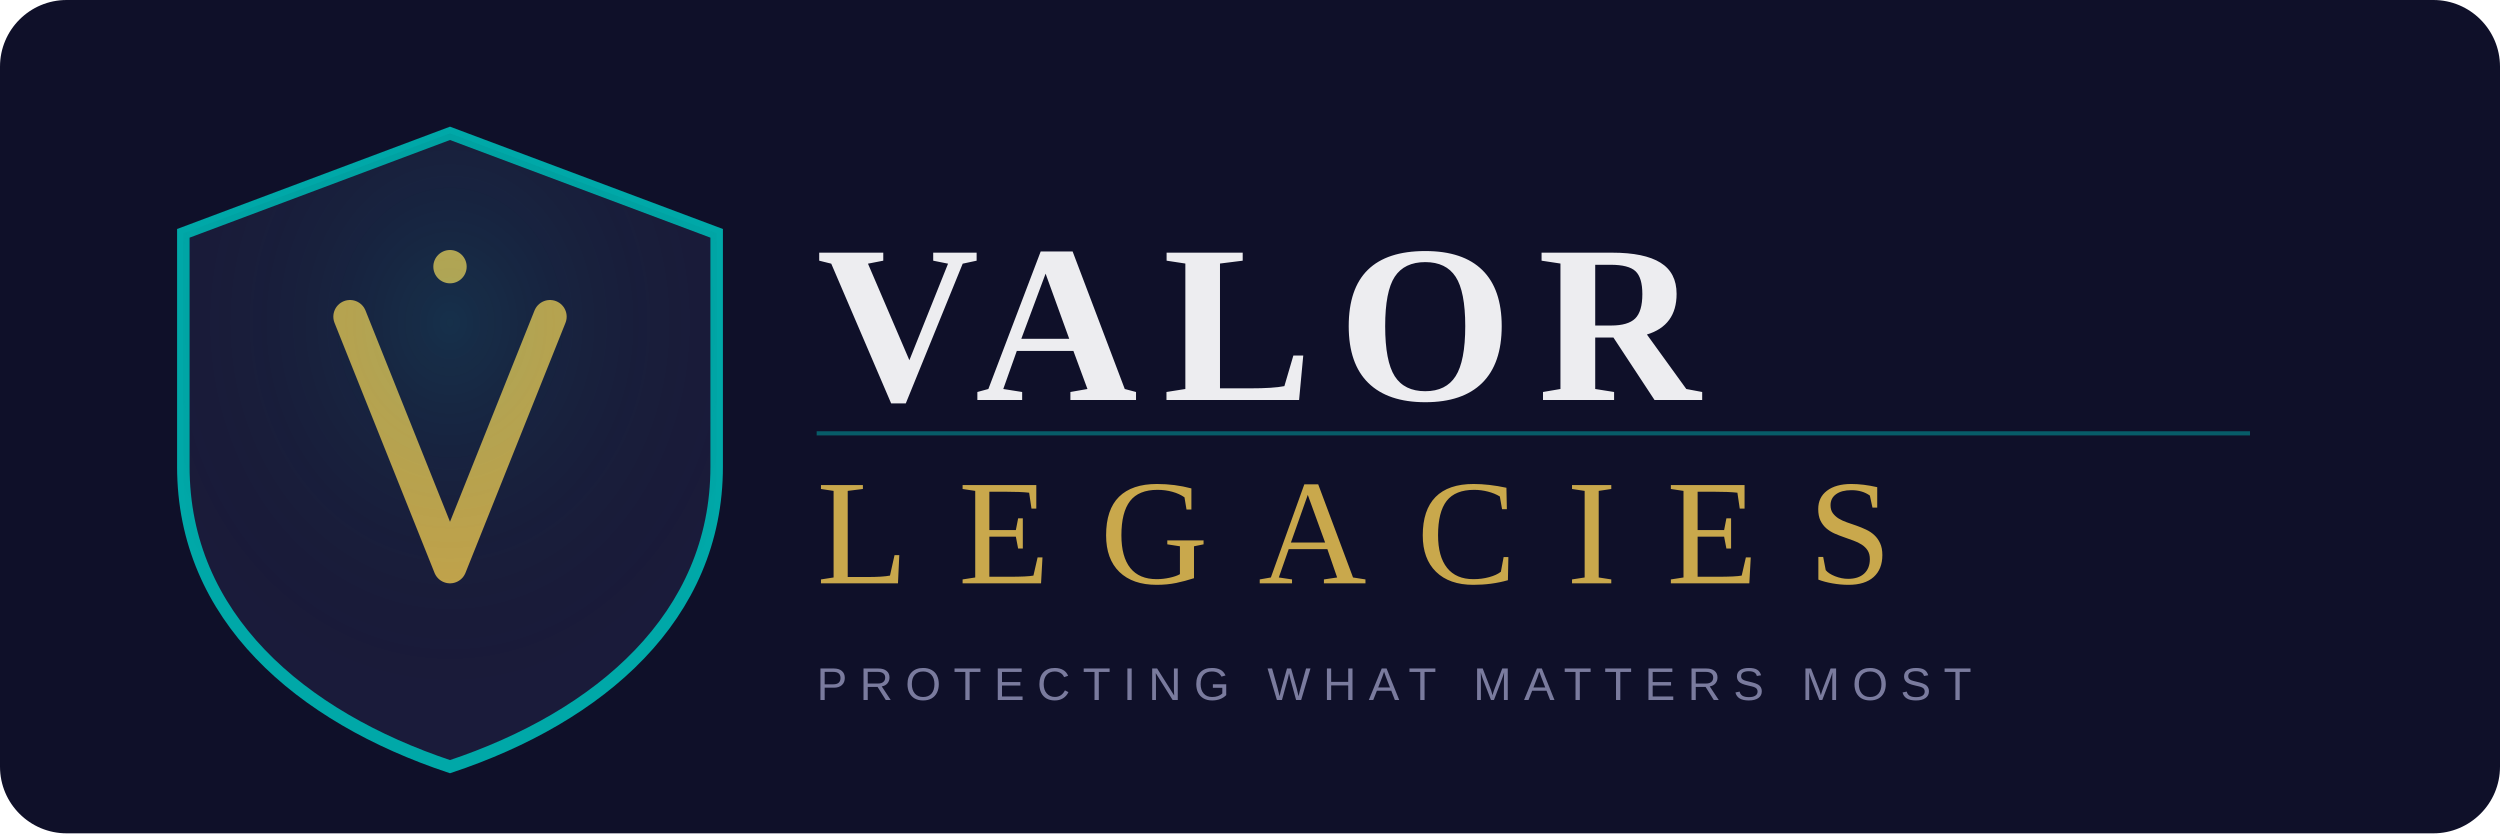
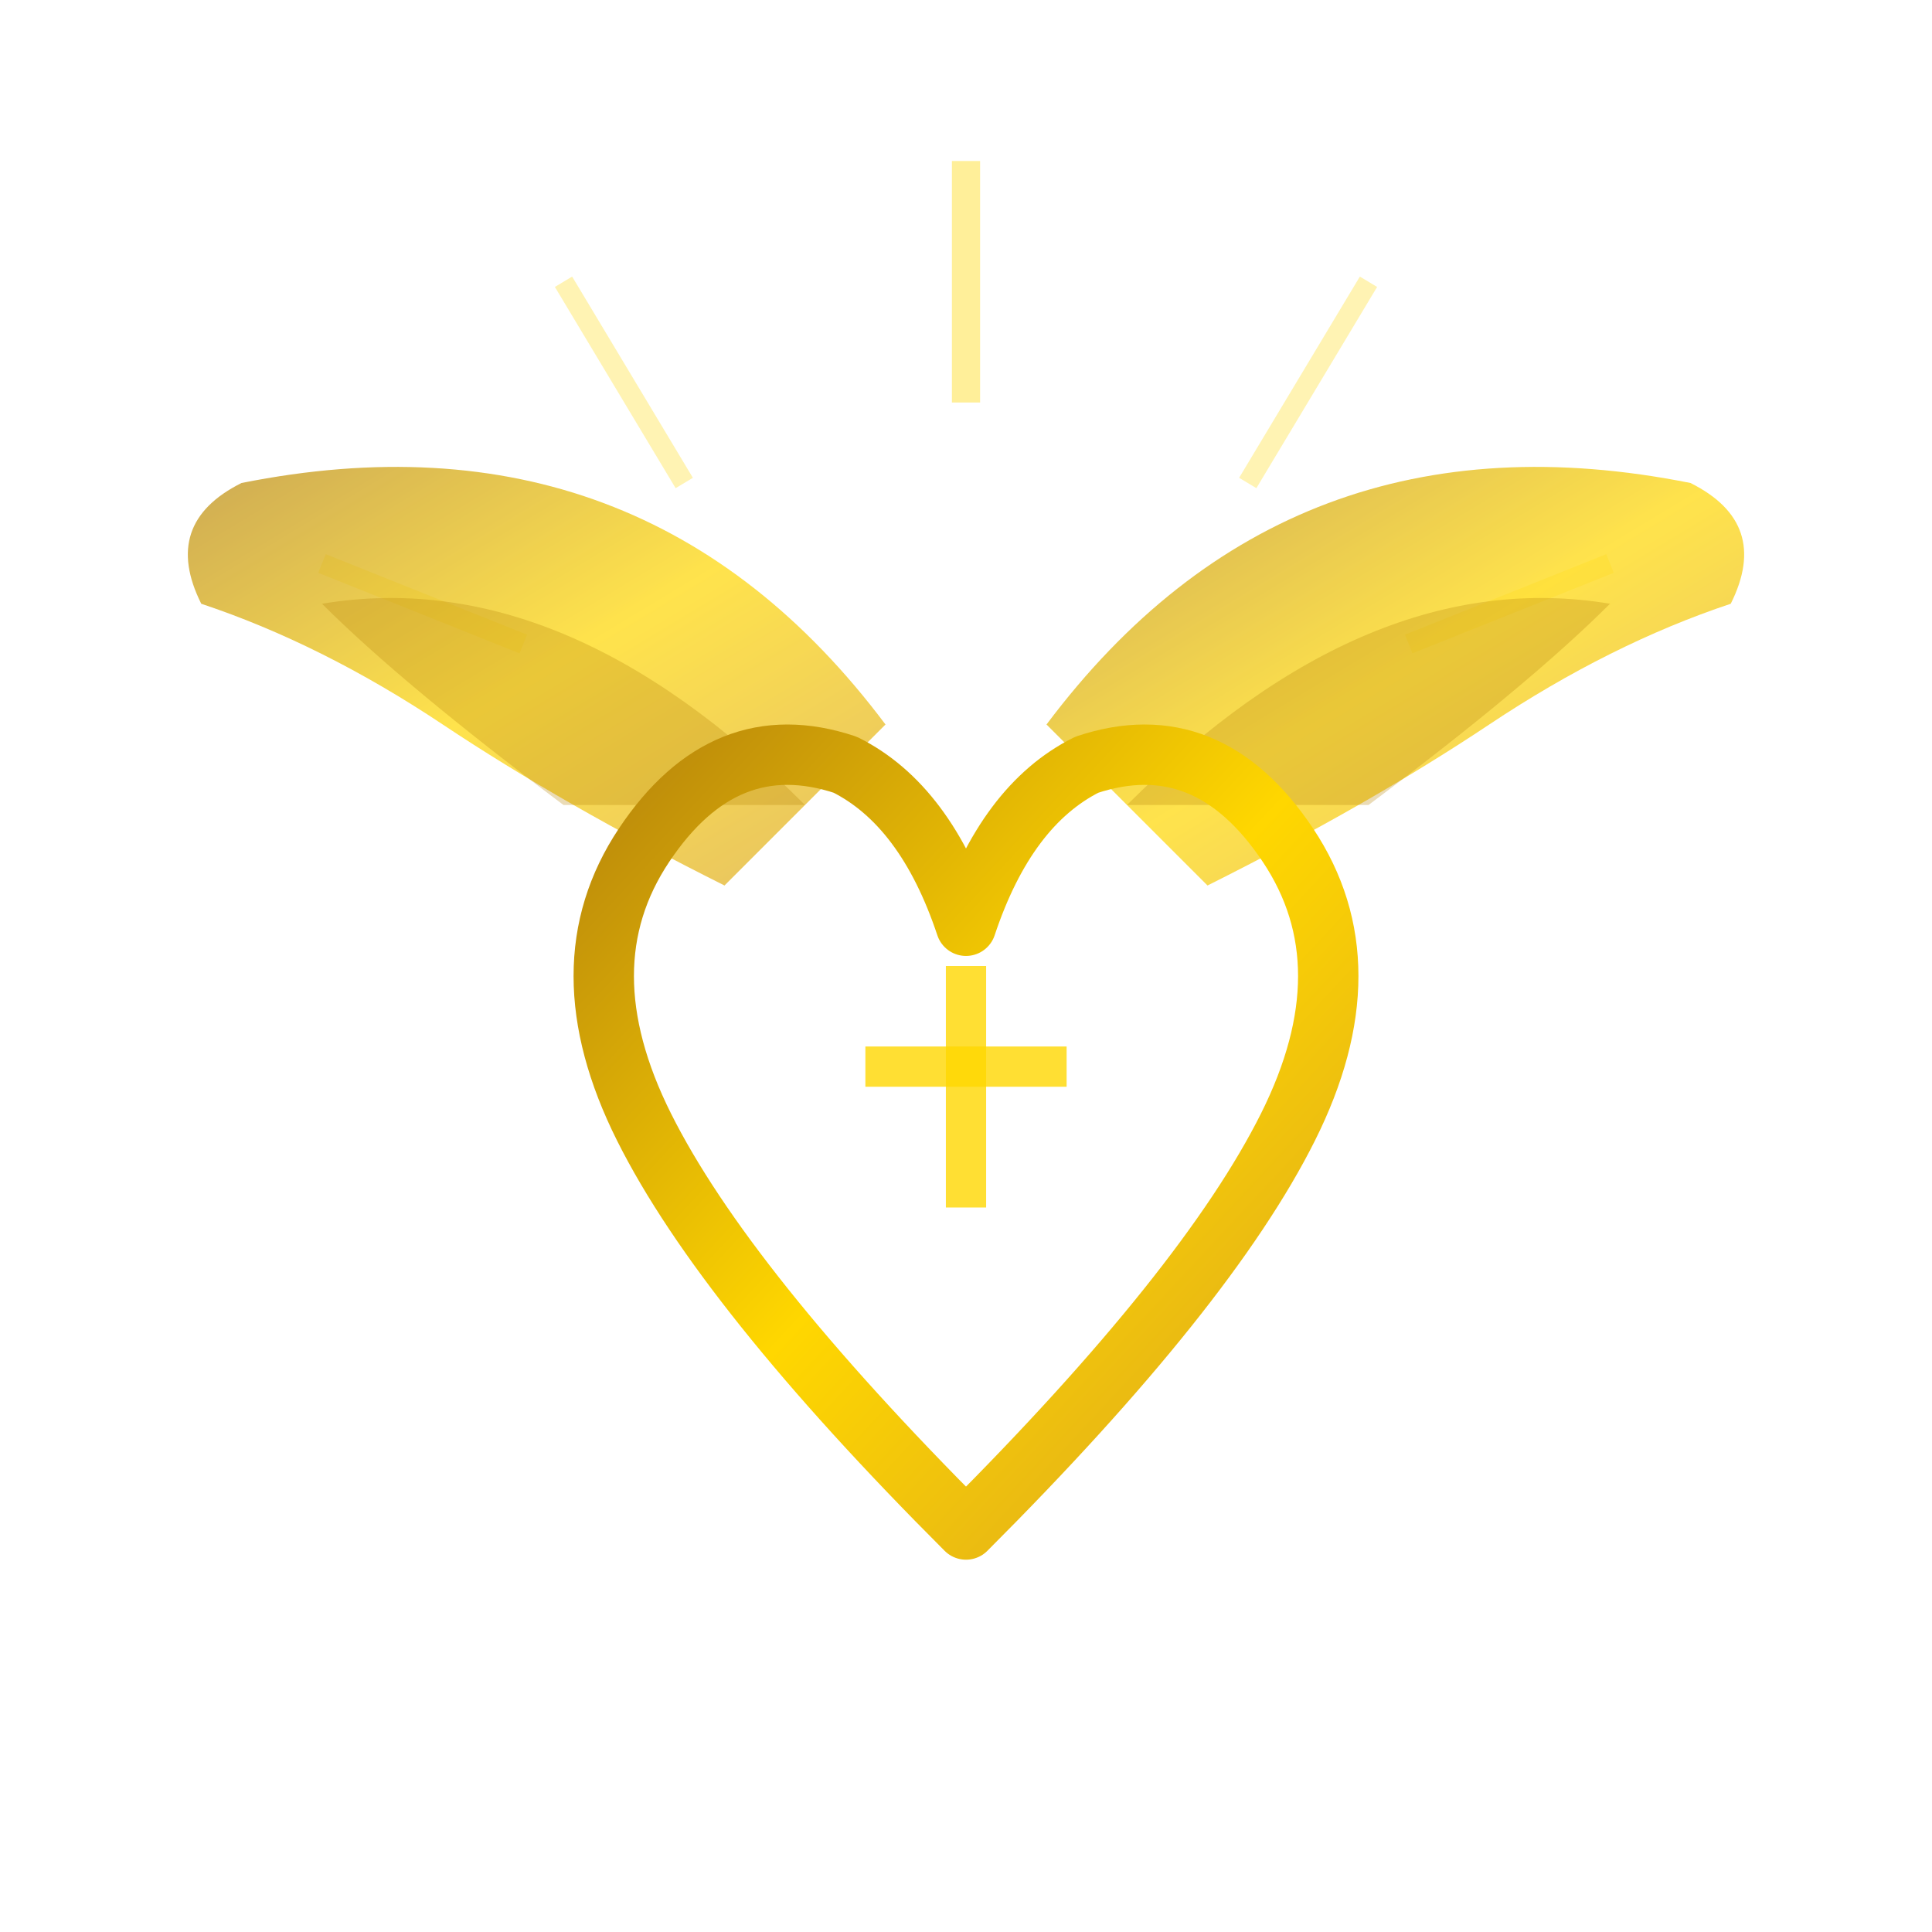
- <svg xmlns="http://www.w3.org/2000/svg" viewBox="0 0 600 200" fill="none">
-   <rect width="600" height="200" rx="16" fill="#0F1029" />
-   <g transform="translate(32, 24)">
-     <path d="M76 8L140 32V88C140 124 112 148 76 160C40 148 12 124 12 88V32L76 8Z" fill="#1A1B3A" stroke="#00A8A8" stroke-width="3" />
-     <path d="M52 52L76 112L100 52" stroke="#C9A84C" stroke-width="8" stroke-linecap="round" stroke-linejoin="round" fill="none" />
-     <circle cx="76" cy="40" r="4" fill="#C9A84C" />
-     <path d="M76 8L140 32V88C140 124 112 148 76 160C40 148 12 124 12 88V32L76 8Z" fill="url(#shieldGlow)" opacity="0.15" />
-   </g>
-   <text x="196" y="96" font-family="Georgia, 'Times New Roman', serif" font-size="54" font-weight="700" letter-spacing="6" fill="#EDEDF0">VALOR</text>
-   <text x="196" y="140" font-family="Georgia, 'Times New Roman', serif" font-size="36" font-weight="400" letter-spacing="12" fill="#C9A84C">LEGACIES</text>
-   <line x1="196" y1="104" x2="540" y2="104" stroke="#00A8A8" stroke-width="1" opacity="0.5" />
-   <text x="196" y="168" font-family="Arial, Helvetica, sans-serif" font-size="11" letter-spacing="3" fill="#7A7B9E">PROTECTING WHAT MATTERS MOST</text>
+ <svg xmlns="http://www.w3.org/2000/svg" width="512" height="512" viewBox="0 0 48 48" fill="none">
  <defs>
-     <radialGradient id="shieldGlow" cx="50%" cy="30%" r="60%">
-       <stop offset="0%" stop-color="#00A8A8" />
-       <stop offset="100%" stop-color="transparent" />
-     </radialGradient>
+     <linearGradient id="nav-gold" x1="0%" y1="0%" x2="100%" y2="100%">
+       <stop offset="0%" stop-color="#B8860B" />
+       <stop offset="50%" stop-color="#FFD700" />
+       <stop offset="100%" stop-color="#DAA520" />
+     </linearGradient>
  </defs>
+   <line x1="24" y1="4" x2="24" y2="10" stroke="#FFD700" stroke-width="0.7" opacity="0.4" />
+   <line x1="14" y1="7" x2="17" y2="12" stroke="#FFD700" stroke-width="0.5" opacity="0.3" />
+   <line x1="34" y1="7" x2="31" y2="12" stroke="#FFD700" stroke-width="0.5" opacity="0.3" />
+   <line x1="8" y1="14" x2="13" y2="16" stroke="#FFD700" stroke-width="0.5" opacity="0.2" />
+   <line x1="40" y1="14" x2="35" y2="16" stroke="#FFD700" stroke-width="0.5" opacity="0.2" />
+   <path d="M22 18 Q16 10 6 12 Q4 13 5 15 Q8 16 11 18 Q14 20 18 22 Z" fill="url(#nav-gold)" opacity="0.7" />
+   <path d="M20 20 Q14 14 8 15 Q10 17 14 20 Z" fill="#B8860B" opacity="0.3" />
+   <path d="M26 18 Q32 10 42 12 Q44 13 43 15 Q40 16 37 18 Q34 20 30 22 Z" fill="url(#nav-gold)" opacity="0.7" />
+   <path d="M28 20 Q34 14 40 15 Q38 17 34 20 Z" fill="#B8860B" opacity="0.3" />
+   <path d="M24 38 Q18 32 16 28 Q14 24 16 21 Q18 18 21 19 Q23 20 24 23 Q25 20 27 19 Q30 18 32 21 Q34 24 32 28 Q30 32 24 38 Z" fill="none" stroke="url(#nav-gold)" stroke-width="1.5" stroke-linejoin="round" />
+   <line x1="24" y1="24" x2="24" y2="30" stroke="#FFD700" stroke-width="1" opacity="0.8" />
+   <line x1="21.5" y1="26.5" x2="26.5" y2="26.5" stroke="#FFD700" stroke-width="1" opacity="0.8" />
</svg>
